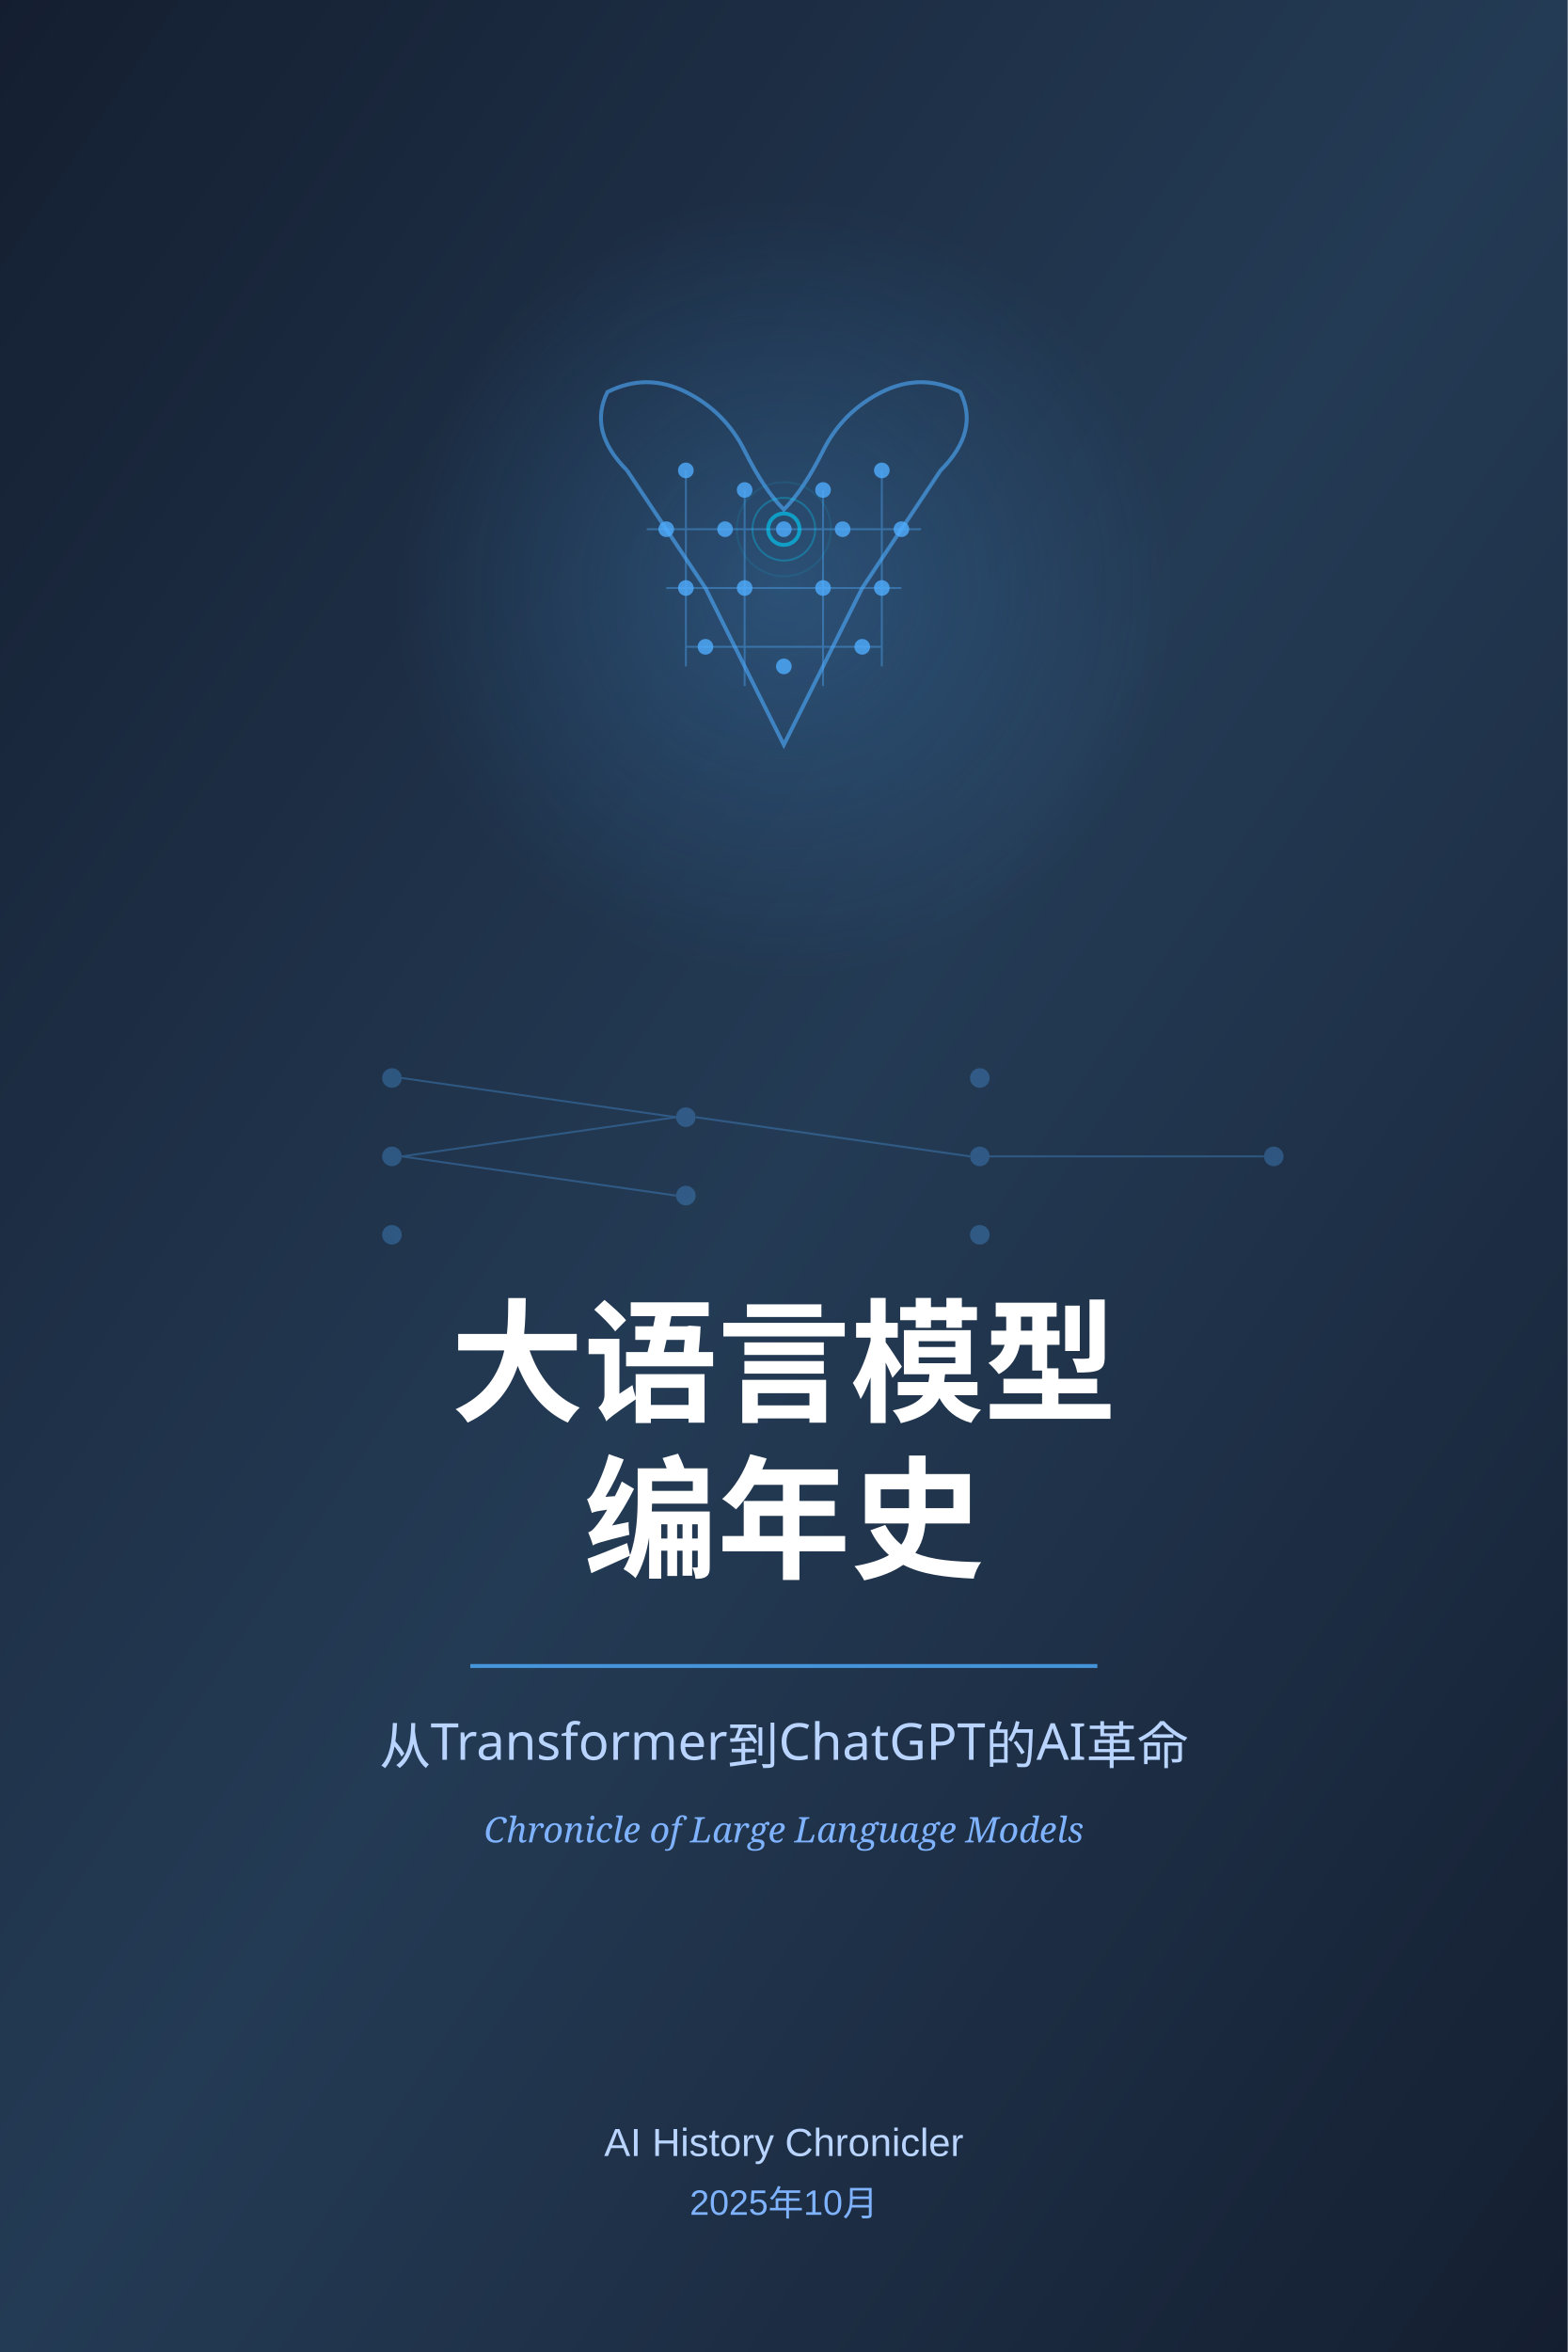
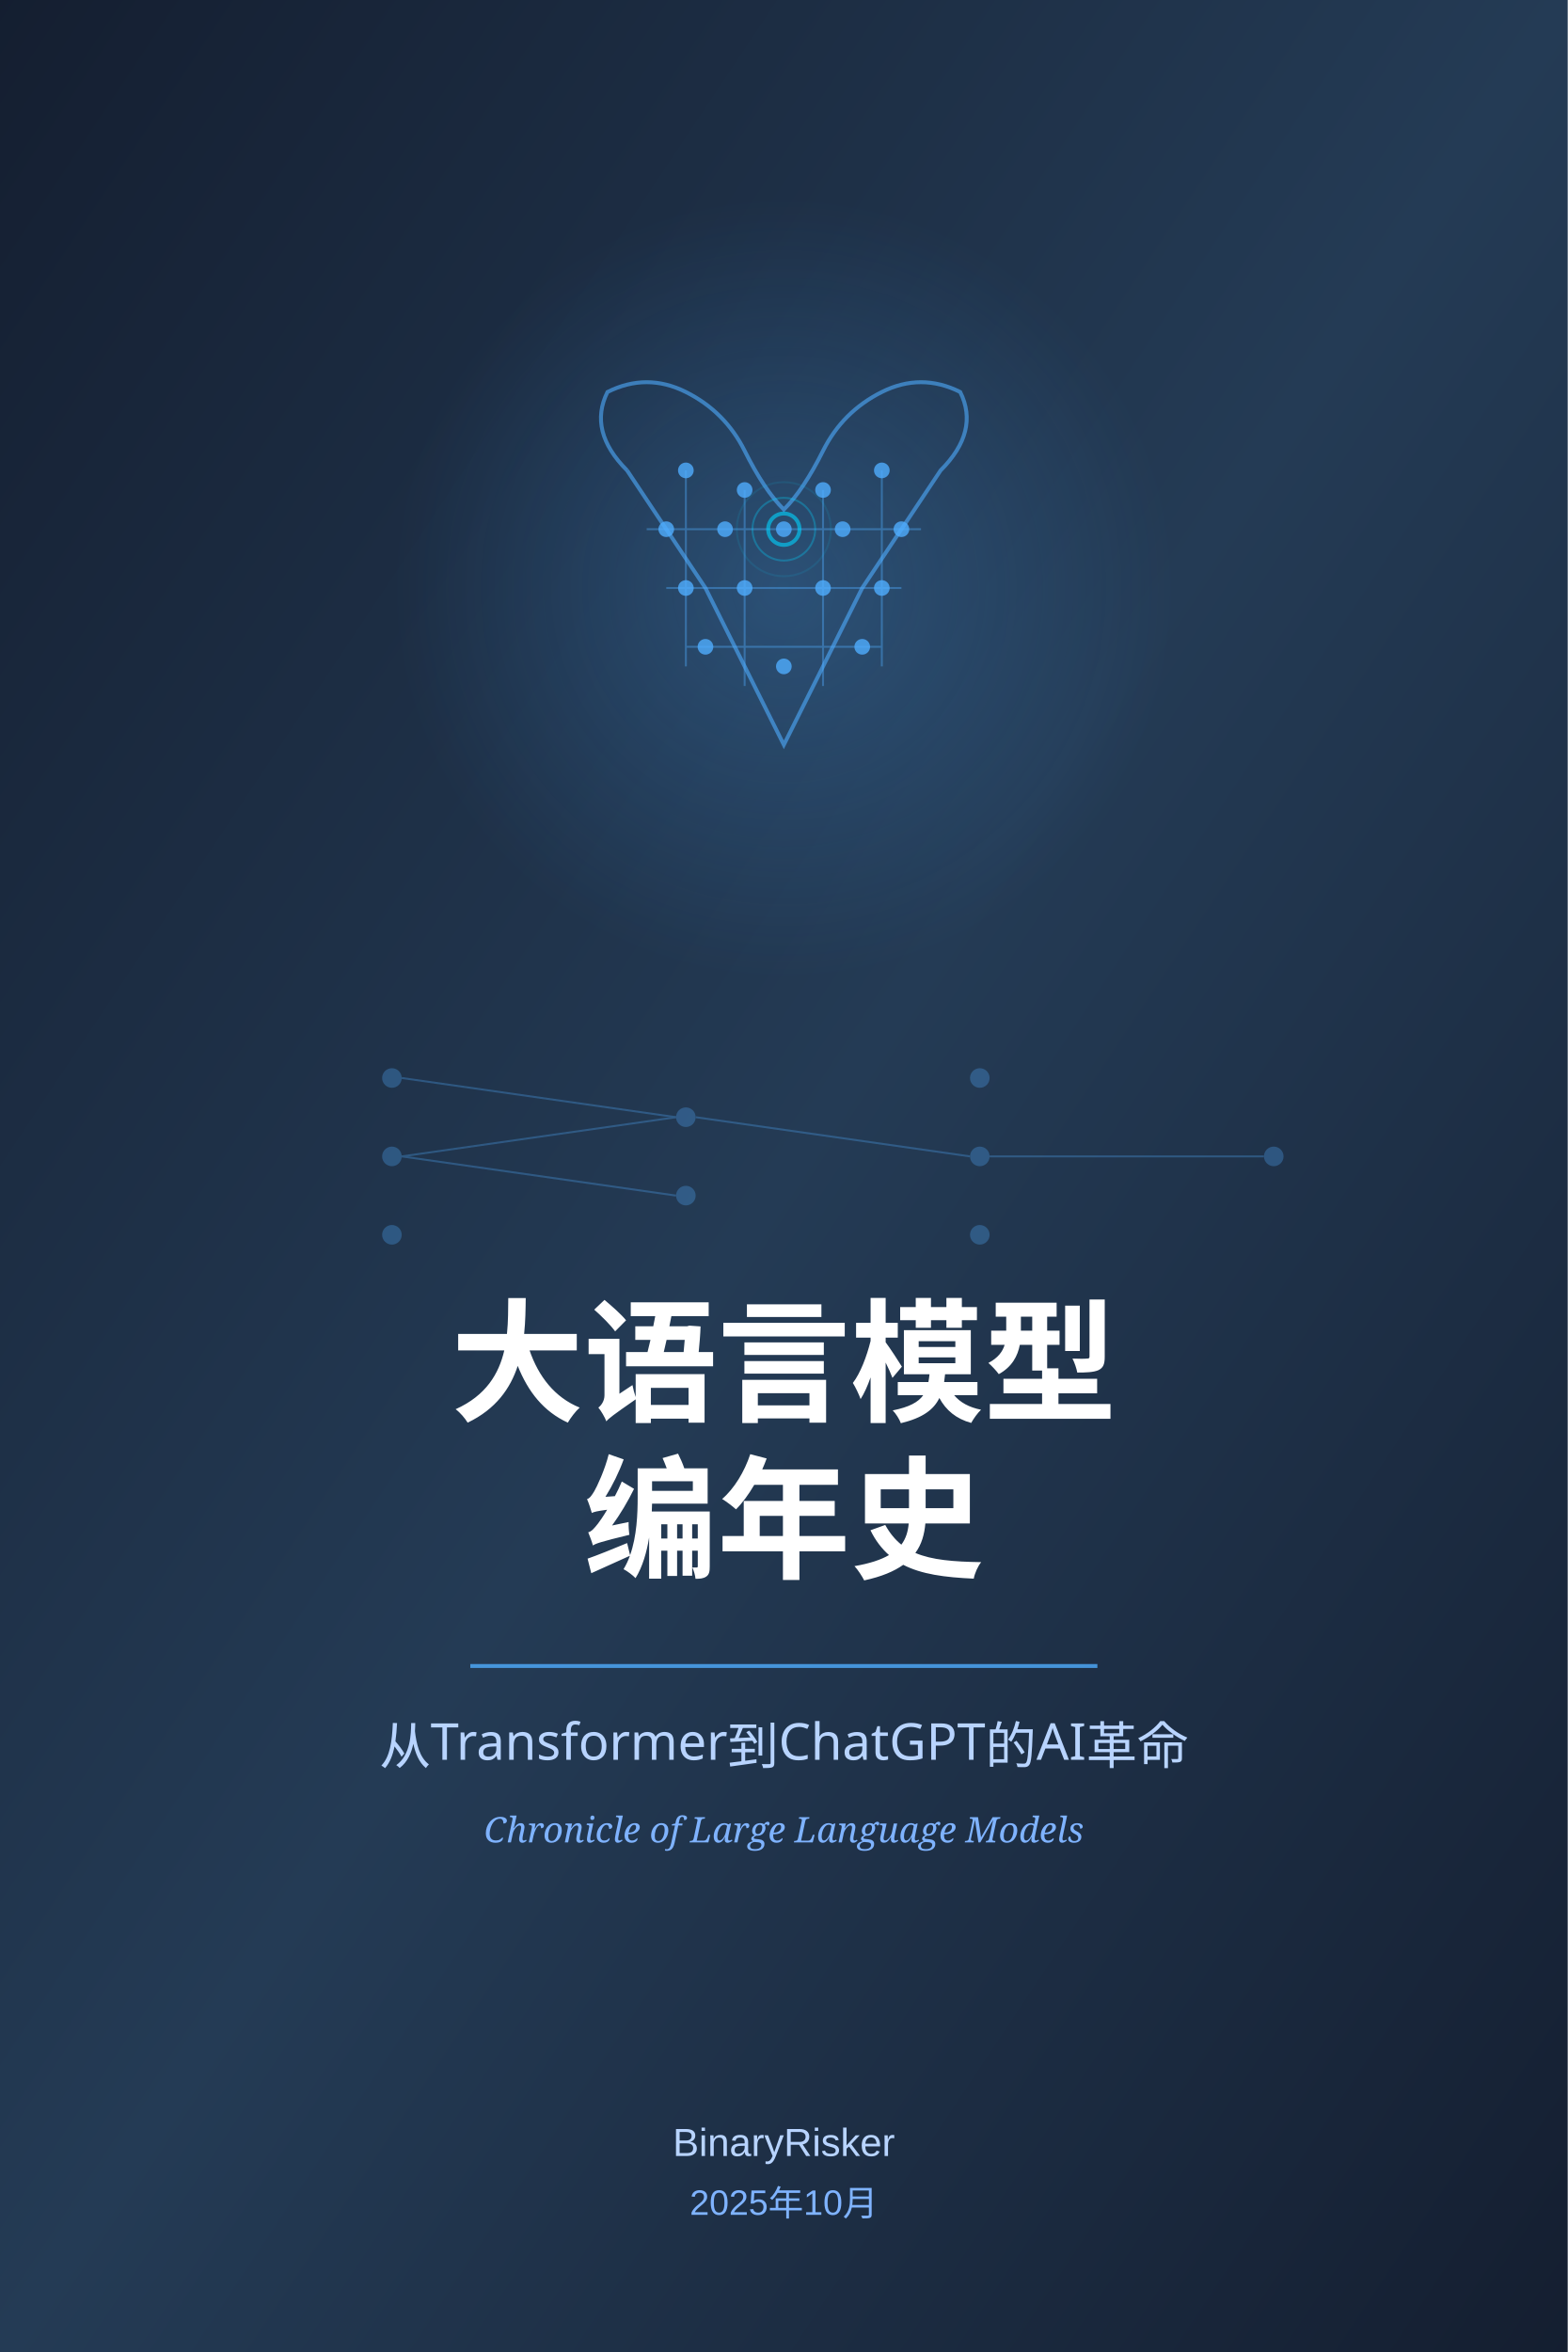
<svg xmlns="http://www.w3.org/2000/svg" width="800" height="1200">
  <defs>
    <linearGradient id="brainGrad" x1="0%" y1="0%" x2="100%" y2="100%">
      <stop offset="0%" style="stop-color:#141e30;stop-opacity:1" />
      <stop offset="50%" style="stop-color:#243b55;stop-opacity:1" />
      <stop offset="100%" style="stop-color:#141e30;stop-opacity:1" />
    </linearGradient>
    <radialGradient id="glow">
      <stop offset="0%" style="stop-color:#4facfe;stop-opacity:0.8" />
      <stop offset="100%" style="stop-color:#4facfe;stop-opacity:0" />
    </radialGradient>
  </defs>
  <rect width="800" height="1200" fill="url(#brainGrad)" />
  <circle cx="400" cy="300" r="200" fill="url(#glow)" opacity="0.3" />
  <g transform="translate(400, 300)">
    <path d="M -80 -60 Q -100 -80 -90 -100 Q -70 -110 -50 -100 Q -30 -90 -20 -70              Q -10 -50 0 -40 Q 10 -50 20 -70 Q 30 -90 50 -100              Q 70 -110 90 -100 Q 100 -80 80 -60              Q 60 -30 40 0 Q 30 20 20 40 Q 10 60 0 80 Q -10 60 -20 40              Q -30 20 -40 0 Q -60 -30 -80 -60" fill="none" stroke="#4facfe" stroke-width="2" opacity="0.6" />
    <g opacity="0.4">
      <line x1="-50" y1="-60" x2="-50" y2="40" stroke="#4facfe" stroke-width="1" />
      <line x1="-20" y1="-50" x2="-20" y2="50" stroke="#4facfe" stroke-width="1" />
      <line x1="20" y1="-50" x2="20" y2="50" stroke="#4facfe" stroke-width="1" />
      <line x1="50" y1="-60" x2="50" y2="40" stroke="#4facfe" stroke-width="1" />
      <line x1="-70" y1="-30" x2="70" y2="-30" stroke="#4facfe" stroke-width="1" />
      <line x1="-60" y1="0" x2="60" y2="0" stroke="#4facfe" stroke-width="1" />
      <line x1="-50" y1="30" x2="50" y2="30" stroke="#4facfe" stroke-width="1" />
    </g>
    <g>
      <circle cx="-50" cy="-60" r="4" fill="#4facfe" opacity="0.8" />
      <circle cx="-20" cy="-50" r="4" fill="#4facfe" opacity="0.8" />
      <circle cx="20" cy="-50" r="4" fill="#4facfe" opacity="0.8" />
      <circle cx="50" cy="-60" r="4" fill="#4facfe" opacity="0.8" />
      <circle cx="-60" cy="-30" r="4" fill="#4facfe" opacity="0.8" />
      <circle cx="-30" cy="-30" r="4" fill="#4facfe" opacity="0.8" />
      <circle cx="0" cy="-30" r="4" fill="#4facfe" opacity="0.8" />
      <circle cx="30" cy="-30" r="4" fill="#4facfe" opacity="0.8" />
      <circle cx="60" cy="-30" r="4" fill="#4facfe" opacity="0.8" />
      <circle cx="-50" cy="0" r="4" fill="#4facfe" opacity="0.8" />
      <circle cx="-20" cy="0" r="4" fill="#4facfe" opacity="0.8" />
      <circle cx="20" cy="0" r="4" fill="#4facfe" opacity="0.8" />
      <circle cx="50" cy="0" r="4" fill="#4facfe" opacity="0.8" />
      <circle cx="-40" cy="30" r="4" fill="#4facfe" opacity="0.8" />
      <circle cx="0" cy="40" r="4" fill="#4facfe" opacity="0.8" />
      <circle cx="40" cy="30" r="4" fill="#4facfe" opacity="0.8" />
    </g>
    <circle cx="0" cy="-30" r="8" fill="none" stroke="#00d4ff" stroke-width="2" opacity="0.6" />
    <circle cx="0" cy="-30" r="16" fill="none" stroke="#00d4ff" stroke-width="1" opacity="0.3" />
    <circle cx="0" cy="-30" r="24" fill="none" stroke="#00d4ff" stroke-width="1" opacity="0.1" />
  </g>
  <g transform="translate(100, 550)" opacity="0.3">
    <circle cx="100" cy="0" r="5" fill="#4facfe" />
    <circle cx="100" cy="40" r="5" fill="#4facfe" />
    <circle cx="100" cy="80" r="5" fill="#4facfe" />
    <circle cx="250" cy="20" r="5" fill="#4facfe" />
    <circle cx="250" cy="60" r="5" fill="#4facfe" />
    <circle cx="400" cy="0" r="5" fill="#4facfe" />
    <circle cx="400" cy="40" r="5" fill="#4facfe" />
    <circle cx="400" cy="80" r="5" fill="#4facfe" />
    <circle cx="550" cy="40" r="5" fill="#4facfe" />
    <line x1="105" y1="0" x2="245" y2="20" stroke="#4facfe" stroke-width="1" />
    <line x1="105" y1="40" x2="245" y2="20" stroke="#4facfe" stroke-width="1" />
    <line x1="105" y1="40" x2="245" y2="60" stroke="#4facfe" stroke-width="1" />
    <line x1="255" y1="20" x2="395" y2="40" stroke="#4facfe" stroke-width="1" />
    <line x1="405" y1="40" x2="545" y2="40" stroke="#4facfe" stroke-width="1" />
  </g>
  <g transform="translate(400, 720)">
    <text x="0" y="0" font-family="SimHei, Microsoft YaHei, sans-serif" font-size="68" font-weight="bold" fill="#ffffff" text-anchor="middle">
      大语言模型
    </text>
    <text x="0" y="80" font-family="SimHei, Microsoft YaHei, sans-serif" font-size="68" font-weight="bold" fill="#ffffff" text-anchor="middle">
      编年史
    </text>
    <line x1="-160" y1="130" x2="160" y2="130" stroke="#4facfe" stroke-width="2" opacity="0.8" />
    <text x="0" y="180" font-family="SimSun, Microsoft YaHei, sans-serif" font-size="26" fill="#b8d4ff" text-anchor="middle">
      从Transformer到ChatGPT的AI革命
    </text>
    <text x="0" y="220" font-family="Georgia, serif" font-size="18" font-style="italic" fill="#7fb3ff" text-anchor="middle">
      Chronicle of Large Language Models
    </text>
  </g>
  <g transform="translate(400, 1100)">
    <text x="0" y="0" font-family="Arial, sans-serif" font-size="20" fill="#b8d4ff" text-anchor="middle">
-       AI History Chronicler
+       BinaryRisker
    </text>
    <text x="0" y="30" font-family="Arial, sans-serif" font-size="18" fill="#7fb3ff" text-anchor="middle">
      2025年10月
    </text>
  </g>
</svg>
